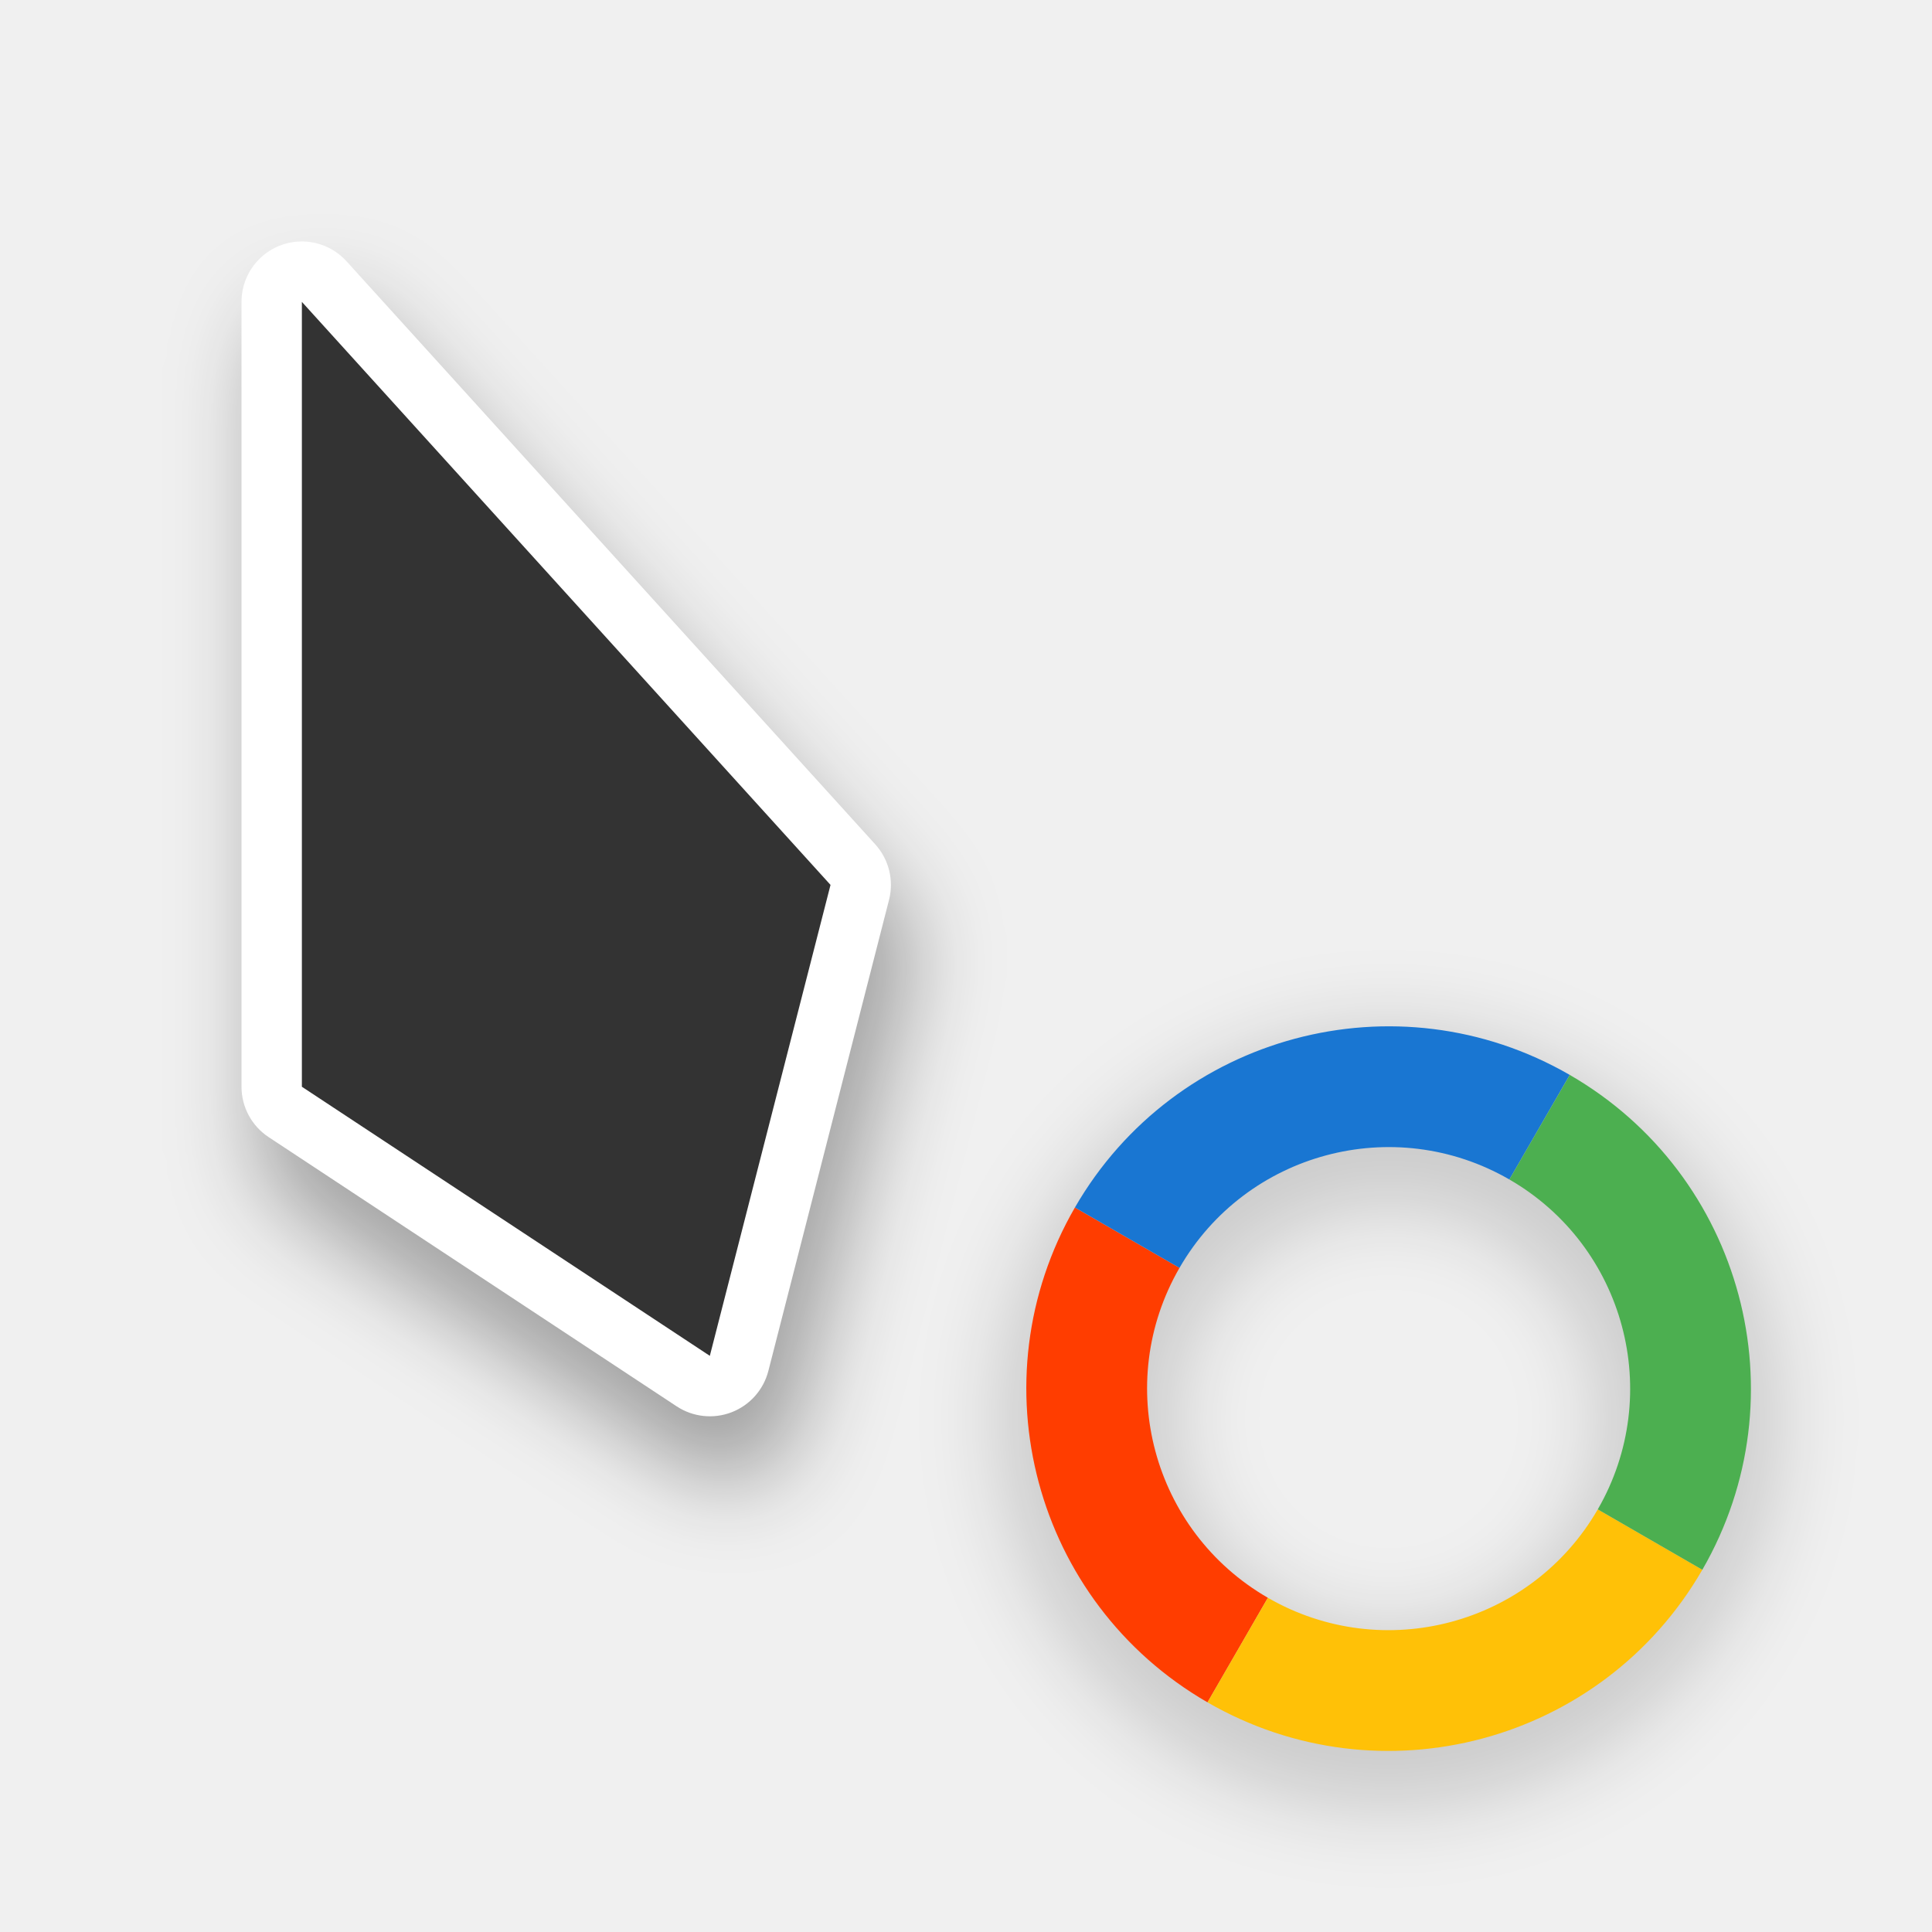
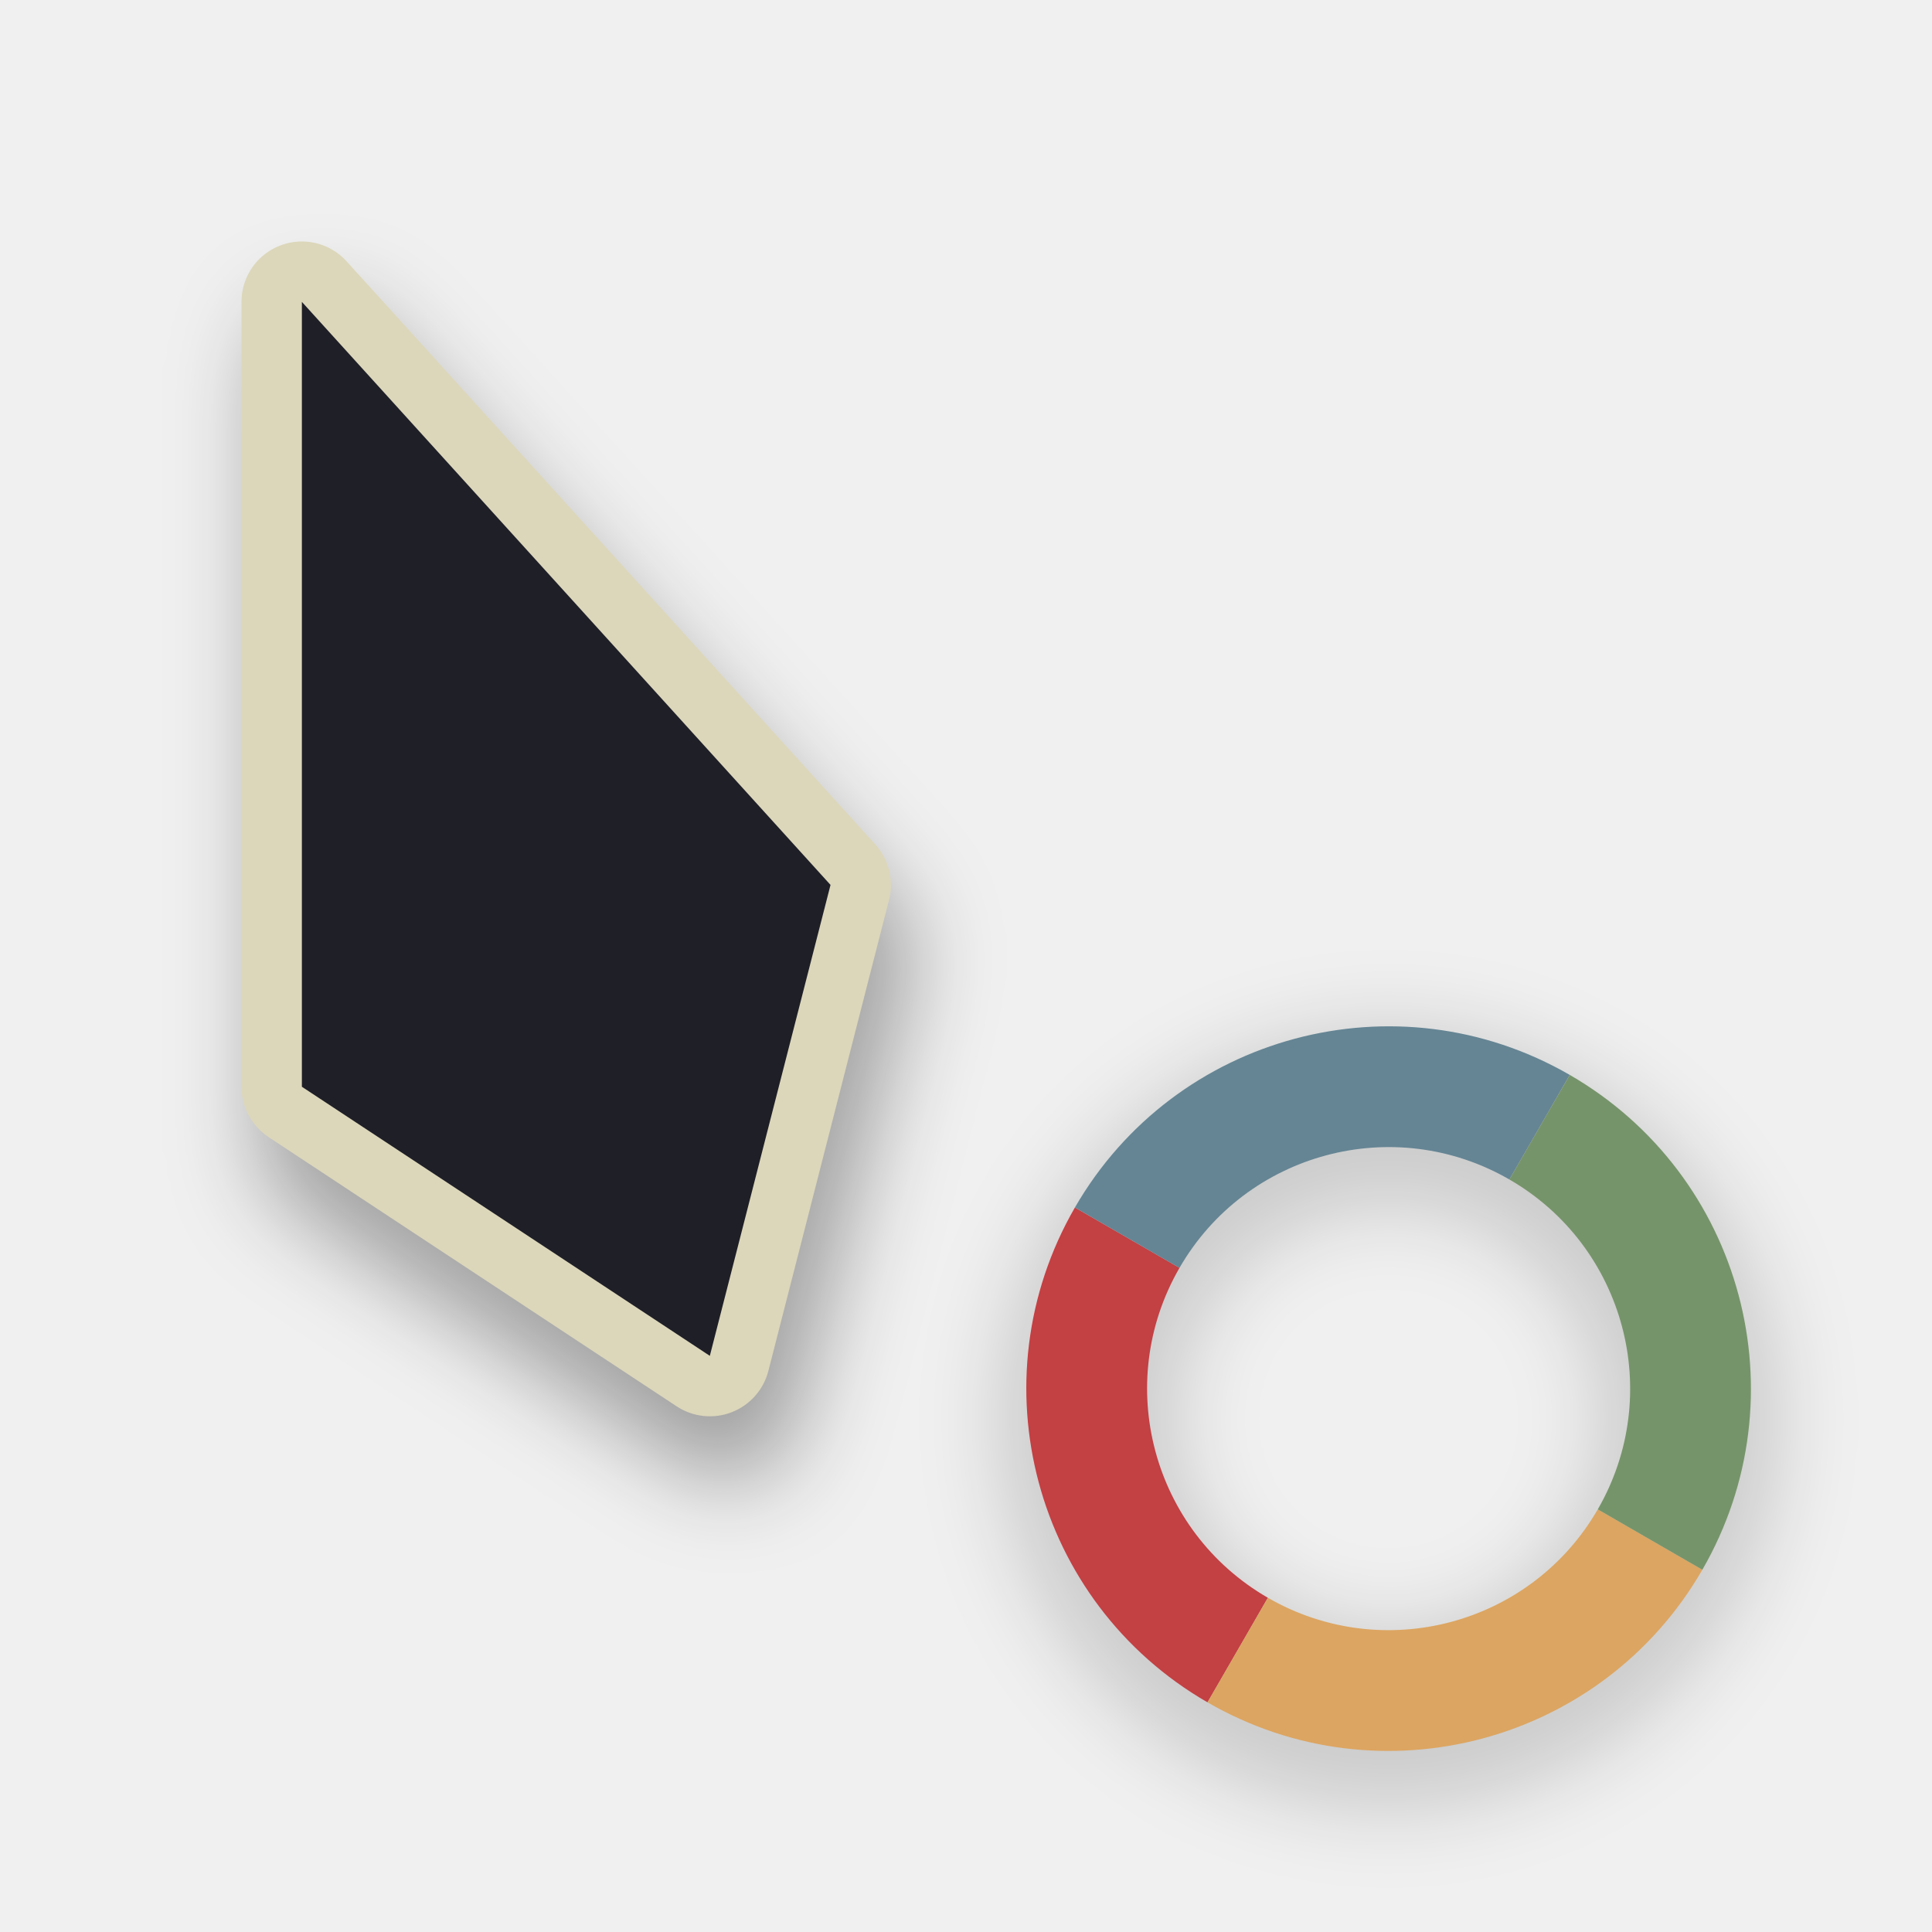
<svg xmlns="http://www.w3.org/2000/svg" width="32" height="32" version="1.1" viewBox="0 0 32 32" id="svg70">
  <defs id="defs38">
    <filter id="b" x="-.162" y="-.095" width="1.324" height="1.191" color-interpolation-filters="sRGB">
      <feGaussianBlur stdDeviation="0.628" id="feGaussianBlur2" />
    </filter>
    <filter id="h" x="-.12" y="-.12" width="1.24" height="1.24" color-interpolation-filters="sRGB">
      <feGaussianBlur stdDeviation="0.65" id="feGaussianBlur5" />
    </filter>
    <linearGradient id="g" x1="17.871" x2="17.871" y1="7.668" y2="17.893" gradientTransform="matrix(.60764 0 0 .58122 11.1 1033.5)" gradientUnits="userSpaceOnUse">
      <stop stop-color="#FBB114" offset="0" id="stop8" />
      <stop stop-color="#FF9508" offset="1" id="stop10" />
    </linearGradient>
    <linearGradient id="f" x1="23.954" x2="23.954" y1="8.61" y2="19.256" gradientTransform="matrix(.5582 0 0 .6327 11.1 1033.5)" gradientUnits="userSpaceOnUse">
      <stop stop-color="#FF645D" offset="0" id="stop13" />
      <stop stop-color="#FF4332" offset="1" id="stop15" />
    </linearGradient>
    <linearGradient id="e" x1="20.127" x2="20.127" y1="19.205" y2="29.033" gradientTransform="matrix(.65219 0 0 .54152 11.1 1033.5)" gradientUnits="userSpaceOnUse">
      <stop stop-color="#CA70E1" offset="0" id="stop18" />
      <stop stop-color="#B452CB" offset="1" id="stop20" />
    </linearGradient>
    <linearGradient id="d" x1="16.36" x2="16.36" y1="17.893" y2="28.118" gradientTransform="matrix(.60764 0 0 .58122 11.1 1033.5)" gradientUnits="userSpaceOnUse">
      <stop stop-color="#14ADF6" offset="0" id="stop23" />
      <stop stop-color="#1191F4" offset="1" id="stop25" />
    </linearGradient>
    <linearGradient id="c" x1="13.308" x2="13.308" y1="13.619" y2="24.265" gradientTransform="matrix(.5582 0 0 .6327 11.1 1033.5)" gradientUnits="userSpaceOnUse">
      <stop stop-color="#52CF30" offset="0" id="stop28" />
      <stop stop-color="#3BBD1C" offset="1" id="stop30" />
    </linearGradient>
    <linearGradient id="a" x1="11.766" x2="11.766" y1="9.377" y2="19.205" gradientTransform="matrix(.65219 0 0 .54152 11.1 1033.5)" gradientUnits="userSpaceOnUse">
      <stop stop-color="#FFD305" offset="0" id="stop33" />
      <stop stop-color="#FDCF01" offset="1" id="stop35" />
    </linearGradient>
    <filter style="color-interpolation-filters:sRGB" id="filter892" x="-0.12" width="1.24" y="-0.12" height="1.24">
      <feGaussianBlur stdDeviation="0.65" id="feGaussianBlur894" />
    </filter>
    <filter style="color-interpolation-filters:sRGB" id="filter4666" x="-0.169" width="1.337" y="-0.093" height="1.186">
      <feGaussianBlur stdDeviation="0.755" id="feGaussianBlur4668" />
    </filter>
  </defs>
  <path id="path850" d="M 23,17 A 6.5,6.5 0 0 0 16.5,23.5 6.5,6.5 0 0 0 23,30 6.5,6.5 0 0 0 29.5,23.5 6.5,6.5 0 0 0 23,17 Z m 0,3 A 3.5,3.5 0 0 1 26.5,23.5 3.5,3.5 0 0 1 23,27 3.5,3.5 0 0 1 19.5,23.5 3.5,3.5 0 0 1 23,20 Z" style="opacity:0.15;fill:#000000;paint-order:stroke fill markers;filter:url(#filter892)" />
  <g id="g4682" transform="translate(-31,1.999999)">
    <path style="color:#000000;font-style:normal;font-variant:normal;font-weight:normal;font-stretch:normal;font-size:medium;line-height:normal;font-family:sans-serif;font-variant-ligatures:normal;font-variant-position:normal;font-variant-caps:normal;font-variant-numeric:normal;font-variant-alternates:normal;font-feature-settings:normal;text-indent:0;text-align:start;text-decoration:none;text-decoration-line:none;text-decoration-style:solid;text-decoration-color:#000000;letter-spacing:normal;word-spacing:normal;text-transform:none;writing-mode:lr-tb;direction:ltr;text-orientation:mixed;dominant-baseline:auto;baseline-shift:baseline;text-anchor:start;white-space:normal;shape-padding:0;clip-rule:nonzero;display:inline;overflow:visible;visibility:visible;opacity:0.35;isolation:auto;mix-blend-mode:normal;color-interpolation:sRGB;color-interpolation-filters:linearRGB;solid-color:#000000;solid-opacity:1;vector-effect:none;fill:#000000;fill-opacity:1;fill-rule:nonzero;stroke:none;stroke-width:2;stroke-linecap:round;stroke-linejoin:round;stroke-miterlimit:4;stroke-dasharray:none;stroke-dashoffset:0;stroke-opacity:1;paint-order:stroke fill markers;filter:url(#filter4666);color-rendering:auto;image-rendering:auto;shape-rendering:auto;text-rendering:auto;enable-background:accumulate" d="m 36.379,3.07 a 1,1 0 0 0 -1.033,1 v 13 a 1,1 0 0 0 0.449,0.834 l 6.758,4.459 a 1,1 0 0 0 1.52,-0.588 l 1.998,-7.799 A 1,1 0 0 0 45.844,13.057 L 37.086,3.398 A 1,1 0 0 0 36.379,3.07 Z M 37.346,6.662 44,14 42.482,19.92 37.346,16.531 Z" id="path4556" />
-     <path id="path4552" d="M 36.033,2 A 1,1 0 0 0 35,3 v 13 a 1,1 0 0 0 0.449,0.834 l 6.758,4.459 a 1,1 0 0 0 1.52,-0.588 L 45.725,12.906 A 1,1 0 0 0 45.498,11.986 L 36.74,2.328 A 1,1 0 0 0 36.033,2 Z M 37,5.592 43.654,12.93 42.137,18.85 37,15.461 Z" style="color:#000000;font-style:normal;font-variant:normal;font-weight:normal;font-stretch:normal;font-size:medium;line-height:normal;font-family:sans-serif;font-variant-ligatures:normal;font-variant-position:normal;font-variant-caps:normal;font-variant-numeric:normal;font-variant-alternates:normal;font-feature-settings:normal;text-indent:0;text-align:start;text-decoration:none;text-decoration-line:none;text-decoration-style:solid;text-decoration-color:#000000;letter-spacing:normal;word-spacing:normal;text-transform:none;writing-mode:lr-tb;direction:ltr;text-orientation:mixed;dominant-baseline:auto;baseline-shift:baseline;text-anchor:start;white-space:normal;shape-padding:0;clip-rule:nonzero;display:inline;overflow:visible;visibility:visible;opacity:1;isolation:auto;mix-blend-mode:normal;color-interpolation:sRGB;color-interpolation-filters:linearRGB;solid-color:#000000;solid-opacity:1;vector-effect:none;fill:#ffffff;fill-opacity:1;fill-rule:nonzero;stroke:none;stroke-width:2;stroke-linecap:round;stroke-linejoin:round;stroke-miterlimit:4;stroke-dasharray:none;stroke-dashoffset:0;stroke-opacity:1;paint-order:stroke fill markers;color-rendering:auto;image-rendering:auto;shape-rendering:auto;text-rendering:auto;enable-background:accumulate" />
-     <path id="rect4546" d="m 36,3 v 13 l 6.757,4.457 1.999,-7.8 z" style="opacity:1;fill:#333333;fill-opacity:1;stroke:none;stroke-width:2.237;stroke-linecap:round;stroke-linejoin:round;stroke-miterlimit:4;stroke-dasharray:none;stroke-opacity:1;paint-order:stroke fill markers" />
+     <path id="path4552" d="M 36.033,2 A 1,1 0 0 0 35,3 v 13 a 1,1 0 0 0 0.449,0.834 l 6.758,4.459 a 1,1 0 0 0 1.52,-0.588 L 45.725,12.906 A 1,1 0 0 0 45.498,11.986 L 36.74,2.328 A 1,1 0 0 0 36.033,2 Z M 37,5.592 43.654,12.93 42.137,18.85 37,15.461 Z" style="color:#000000;font-style:normal;font-variant:normal;font-weight:normal;font-stretch:normal;font-size:medium;line-height:normal;font-family:sans-serif;font-variant-ligatures:normal;font-variant-position:normal;font-variant-caps:normal;font-variant-numeric:normal;font-variant-alternates:normal;font-feature-settings:normal;text-indent:0;text-align:start;text-decoration:none;text-decoration-line:none;text-decoration-style:solid;text-decoration-color:#000000;letter-spacing:normal;word-spacing:normal;text-transform:none;writing-mode:lr-tb;direction:ltr;text-orientation:mixed;dominant-baseline:auto;baseline-shift:baseline;text-anchor:start;white-space:normal;shape-padding:0;clip-rule:nonzero;display:inline;overflow:visible;visibility:visible;opacity:1;isolation:auto;mix-blend-mode:normal;color-interpolation:sRGB;color-interpolation-filters:linearRGB;solid-color:#000000;solid-opacity:1;vector-effect:none;fill:#dcd7ba;fill-opacity:1;fill-rule:nonzero;stroke:none;stroke-width:2;stroke-linecap:round;stroke-linejoin:round;stroke-miterlimit:4;stroke-dasharray:none;stroke-dashoffset:0;stroke-opacity:1;paint-order:stroke fill markers;color-rendering:auto;image-rendering:auto;shape-rendering:auto;text-rendering:auto;enable-background:accumulate" />
+     <path id="rect4546" d="m 36,3 v 13 l 6.757,4.457 1.999,-7.8 z" style="opacity:1;fill:#1f1f28;fill-opacity:1;stroke:none;stroke-width:2.237;stroke-linecap:round;stroke-linejoin:round;stroke-miterlimit:4;stroke-dasharray:none;stroke-opacity:1;paint-order:stroke fill markers" />
  </g>
  <g id="g964" transform="rotate(-60,23,23)">
-     <path id="circle913" d="m 23,17 a 6,6 0 0 0 -6,6 h 2 a 4,4 0 0 1 4,-4 z" style="fill:#ff3d00;fill-opacity:1;stroke-width:0.923;paint-order:stroke fill markers" />
-     <path style="fill:#1976d2;fill-opacity:1;stroke-width:0.923;paint-order:stroke fill markers" d="m 23,17 a 6,6 0 0 1 6,6 h -2 a 4,4 0 0 0 -4,-4 z" id="path954" />
-     <path style="fill:#ffc107;fill-opacity:1;stroke-width:0.923;paint-order:stroke fill markers" d="m 23,29 a 6,6 0 0 1 -6,-6 h 2 a 4,4 0 0 0 4,4 z" id="path956" />
-     <path id="path958" d="m 23,29 a 6,6 0 0 0 6,-6 h -2 a 4,4 0 0 1 -4,4 z" style="fill:#4caf50;fill-opacity:1;stroke-width:0.923;paint-order:stroke fill markers" />
+     <path id="circle913" d="m 23,17 a 6,6 0 0 0 -6,6 h 2 a 4,4 0 0 1 4,-4 z" style="fill:#c34043;fill-opacity:1;stroke-width:0.923;paint-order:stroke fill markers" />
+     <path style="fill:#658594;fill-opacity:1;stroke-width:0.923;paint-order:stroke fill markers" d="m 23,17 a 6,6 0 0 1 6,6 h -2 a 4,4 0 0 0 -4,-4 z" id="path954" />
+     <path style="fill:#dca561;fill-opacity:1;stroke-width:0.923;paint-order:stroke fill markers" d="m 23,29 a 6,6 0 0 1 -6,-6 h 2 a 4,4 0 0 0 4,4 z" id="path956" />
+     <path id="path958" d="m 23,29 a 6,6 0 0 0 6,-6 h -2 a 4,4 0 0 1 -4,4 z" style="fill:#76946a;fill-opacity:1;stroke-width:0.923;paint-order:stroke fill markers" />
  </g>
</svg>
